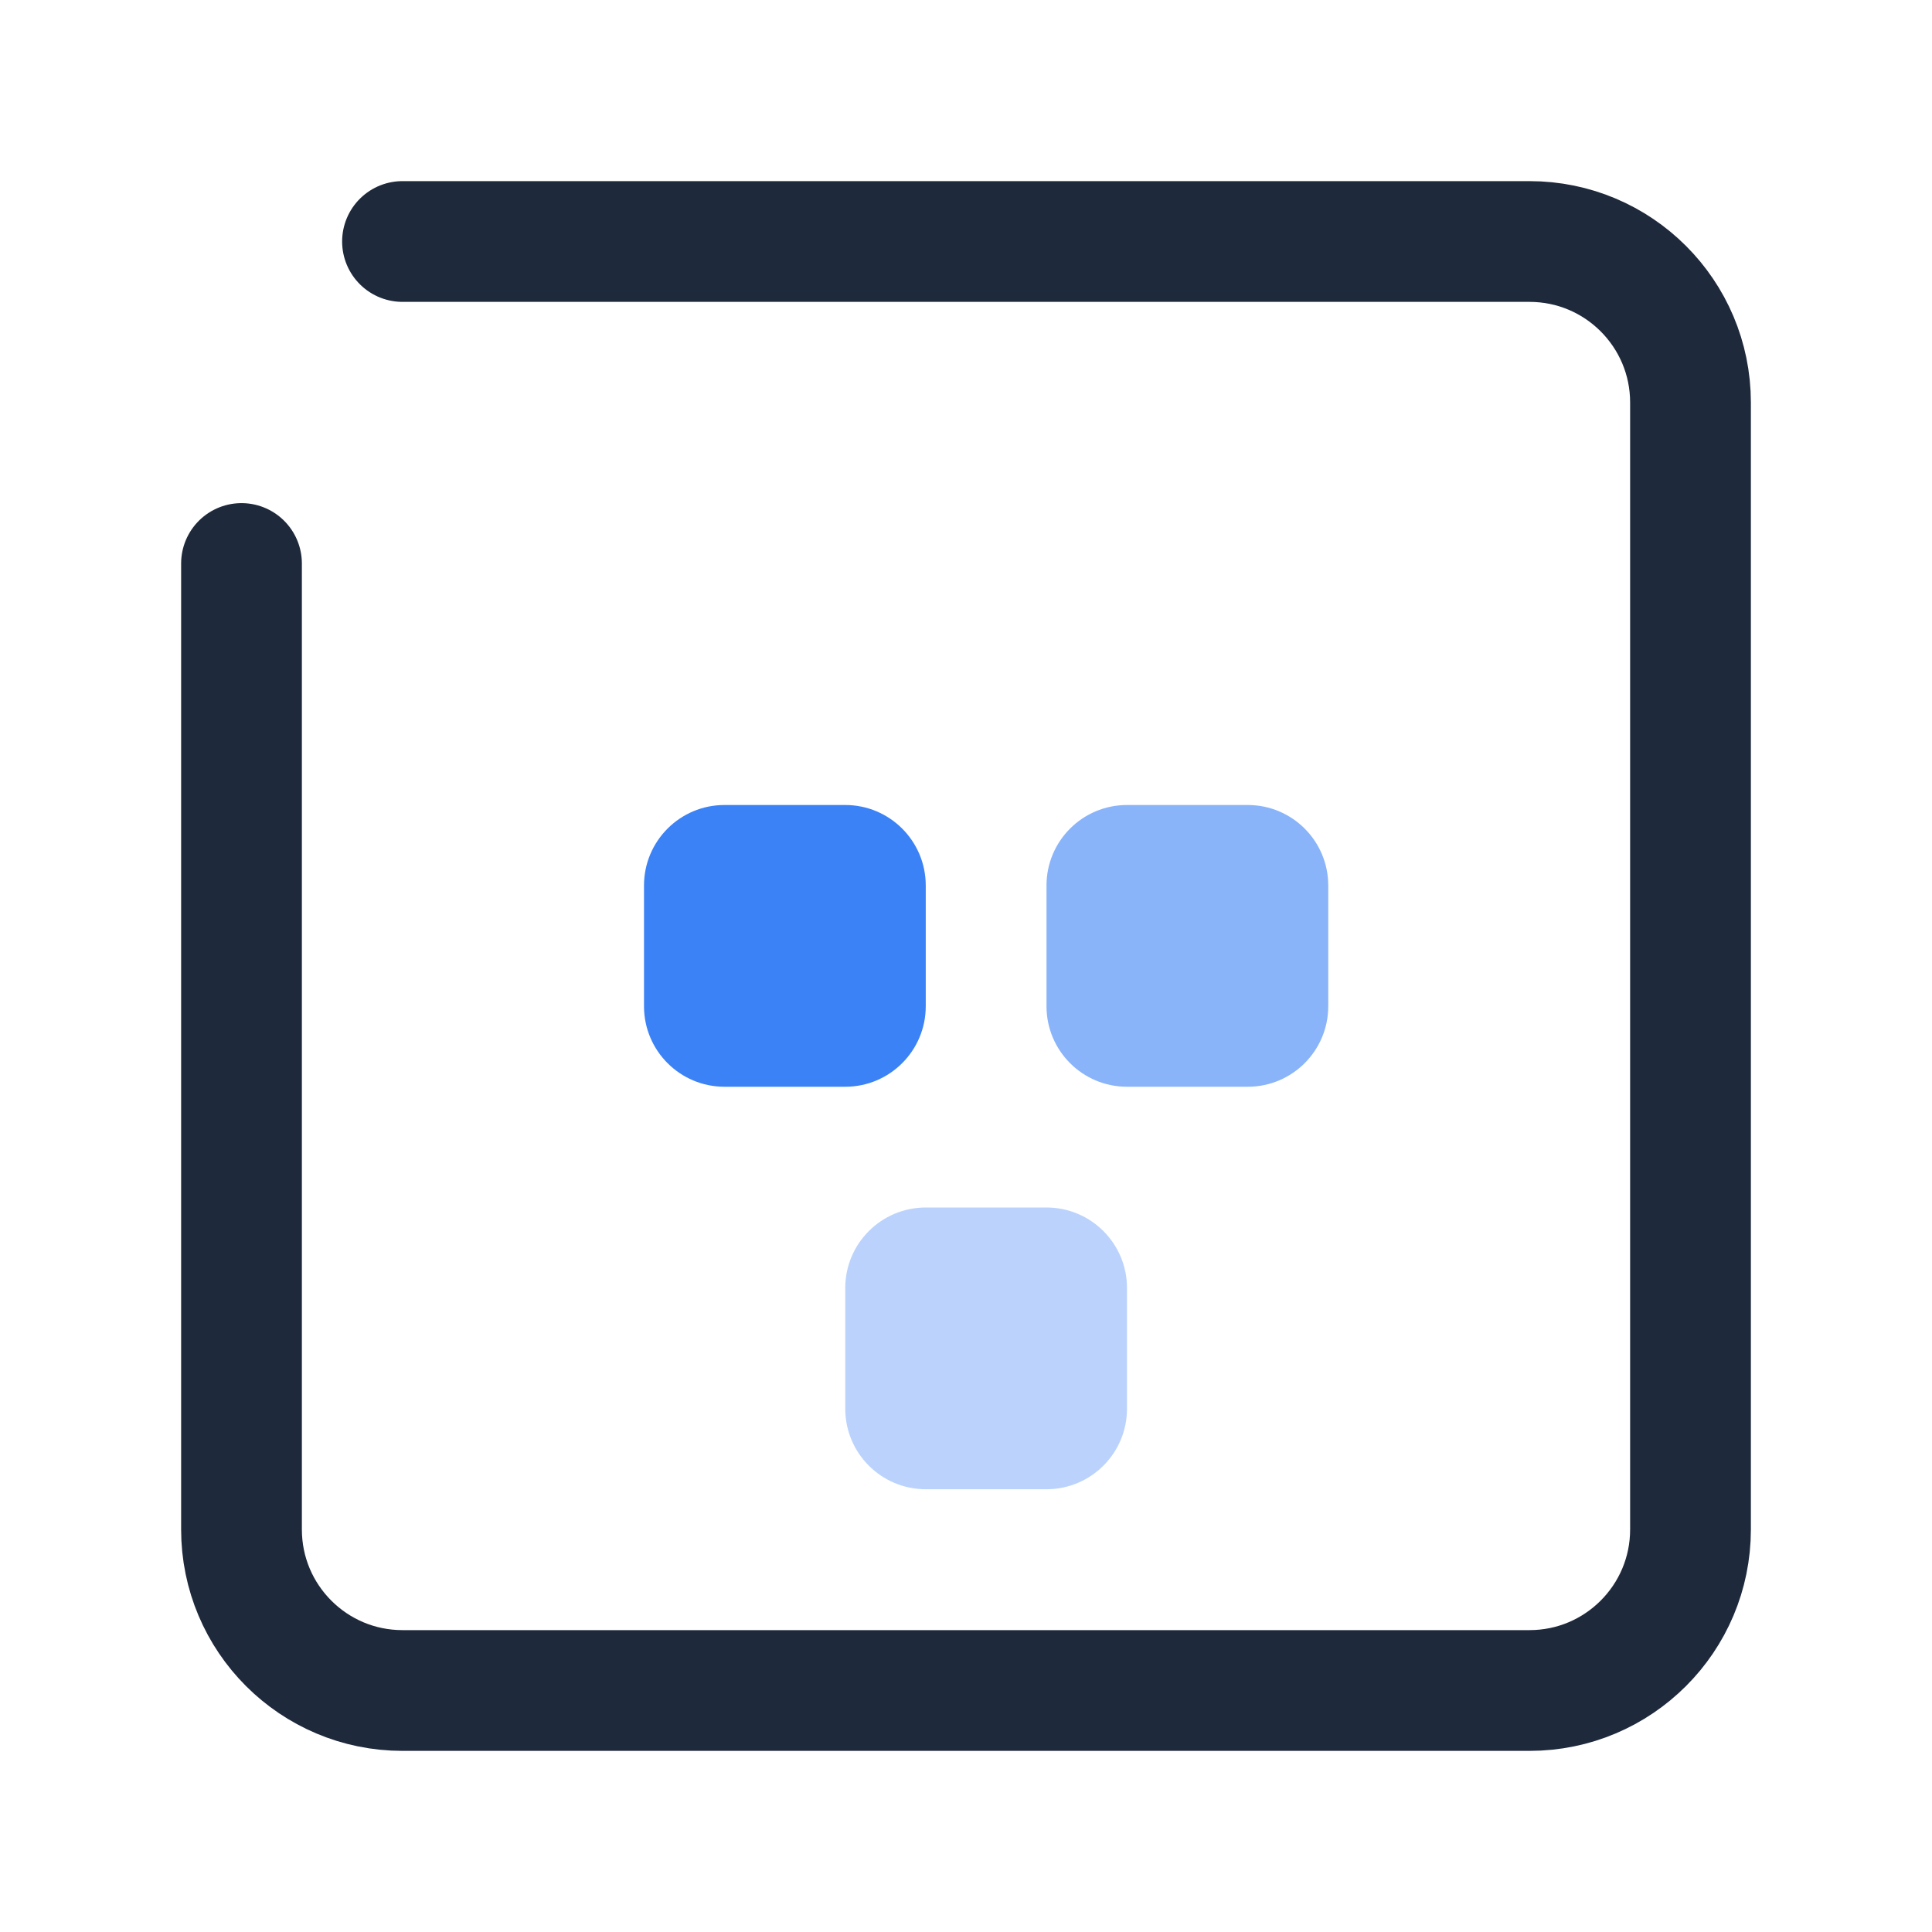
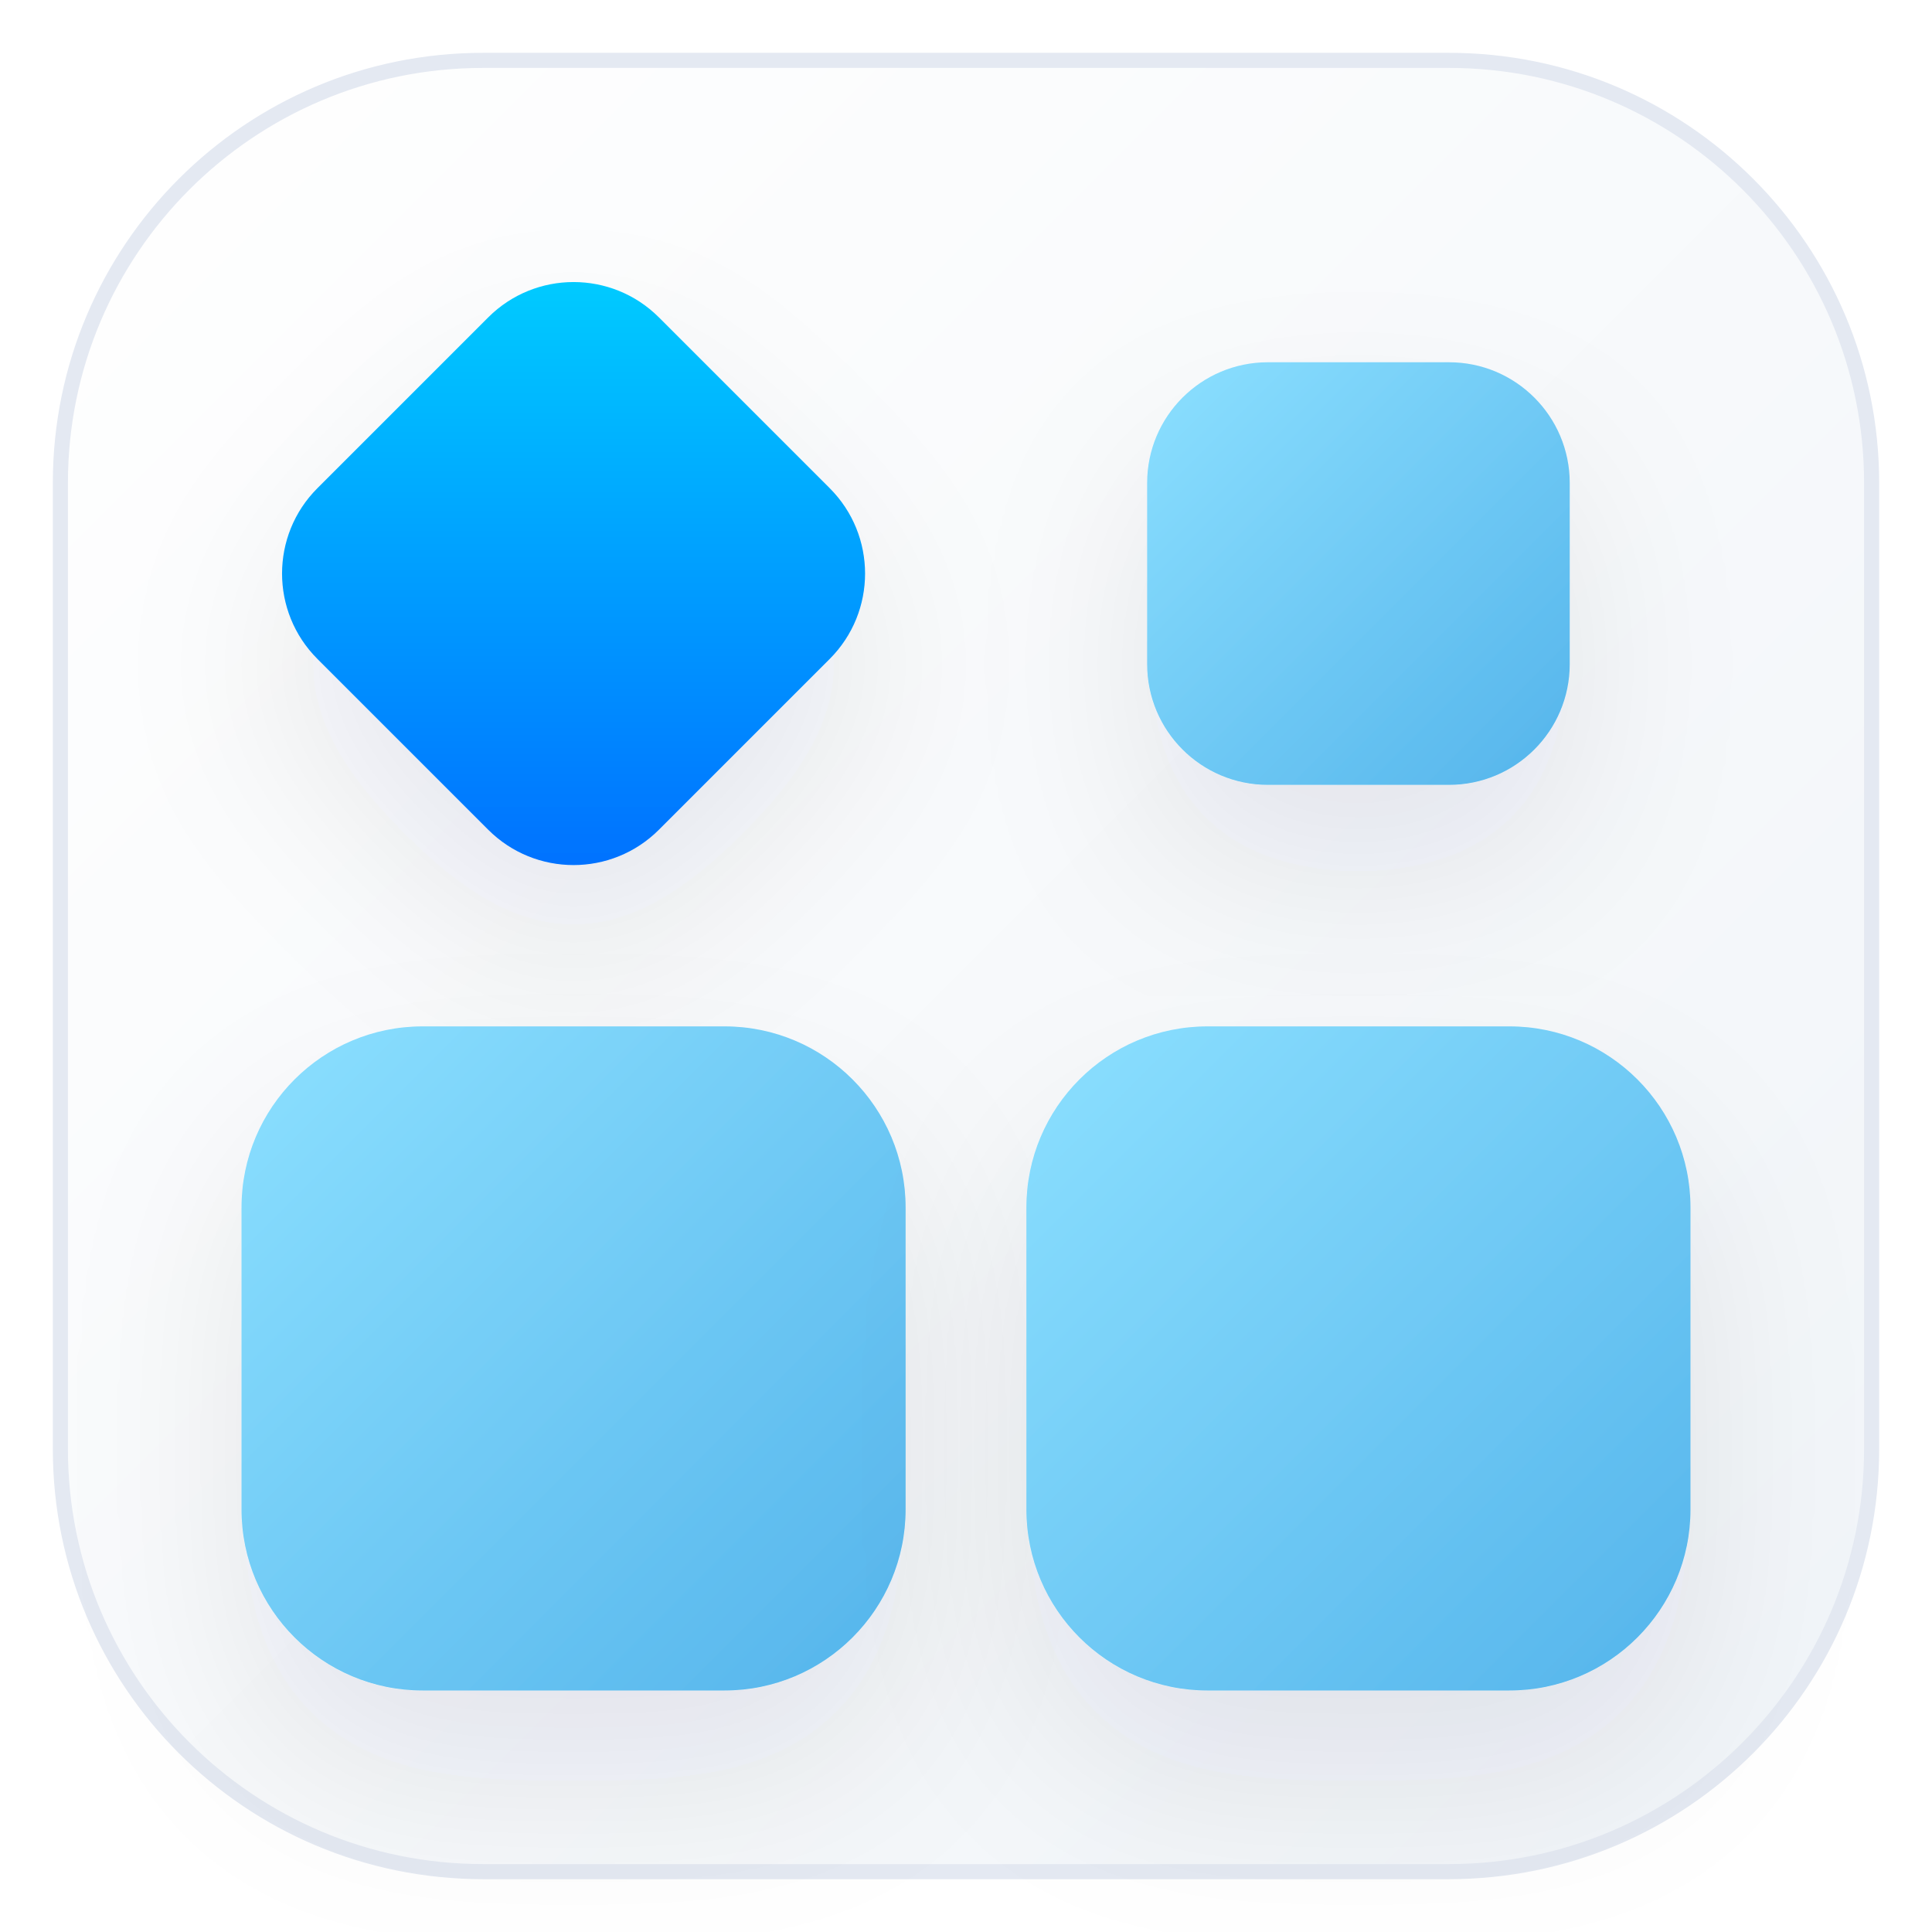
- <svg xmlns="http://www.w3.org/2000/svg" viewBox="0 0 48 48" width="48" height="48">
-   <path d="M10 6 H38 A4 4 0 0 1 42 10 V38 A4 4 0 0 1 38 42 H10 A4 4 0 0 1 6 38 V14" fill="none" stroke="#1E293B" stroke-width="3" stroke-linecap="round" />
-   <rect x="16" y="20" width="7" height="7" rx="2" fill="#3B82F6" />
-   <rect x="26" y="20" width="7" height="7" rx="2" fill="#3B82F6" opacity="0.6" />
-   <rect x="21" y="30" width="7" height="7" rx="2" fill="#3B82F6" opacity="0.35" />
+ <svg xmlns="http://www.w3.org/2000/svg" viewBox="0 0 128 128" width="512" height="512">
+   <defs>
+     <linearGradient id="bgGrad" x1="0%" y1="0%" x2="100%" y2="100%">
+       <stop offset="0%" stop-color="#ffffff" />
+       <stop offset="100%" stop-color="#f0f4f8" />
+     </linearGradient>
+     <linearGradient id="blueGrad" x1="0%" y1="0%" x2="100%" y2="100%">
+       <stop offset="0%" stop-color="#00D2FF" />
+       <stop offset="100%" stop-color="#006AFF" />
+     </linearGradient>
+     <linearGradient id="lightGrad" x1="0%" y1="0%" x2="100%" y2="100%">
+       <stop offset="0%" stop-color="#8CE0FF" />
+       <stop offset="100%" stop-color="#54B4EB" />
+     </linearGradient>
+     <filter id="shadow" x="-50%" y="-50%" width="200%" height="200%">
+       <feDropShadow dx="0" dy="6" stdDeviation="6" flood-opacity="0.08" flood-color="#002244" />
+     </filter>
+   </defs>
+   <rect x="4" y="4" width="120" height="120" rx="28" fill="url(#bgGrad)" />
+   <rect x="4" y="4" width="120" height="120" rx="28" fill="none" stroke="#e4e9f2" stroke-width="1" />
+   <g filter="url(#shadow)">
+     <rect x="22" y="22" width="32" height="32" rx="8" fill="url(#blueGrad)" transform="rotate(45 38 38)" />
+   </g>
+   <rect x="16" y="68" width="44" height="44" rx="12" fill="url(#lightGrad)" filter="url(#shadow)" />
+   <rect x="68" y="68" width="44" height="44" rx="12" fill="url(#lightGrad)" filter="url(#shadow)" />
+   <rect x="76" y="24" width="28" height="28" rx="8" fill="url(#lightGrad)" filter="url(#shadow)" />
</svg>
